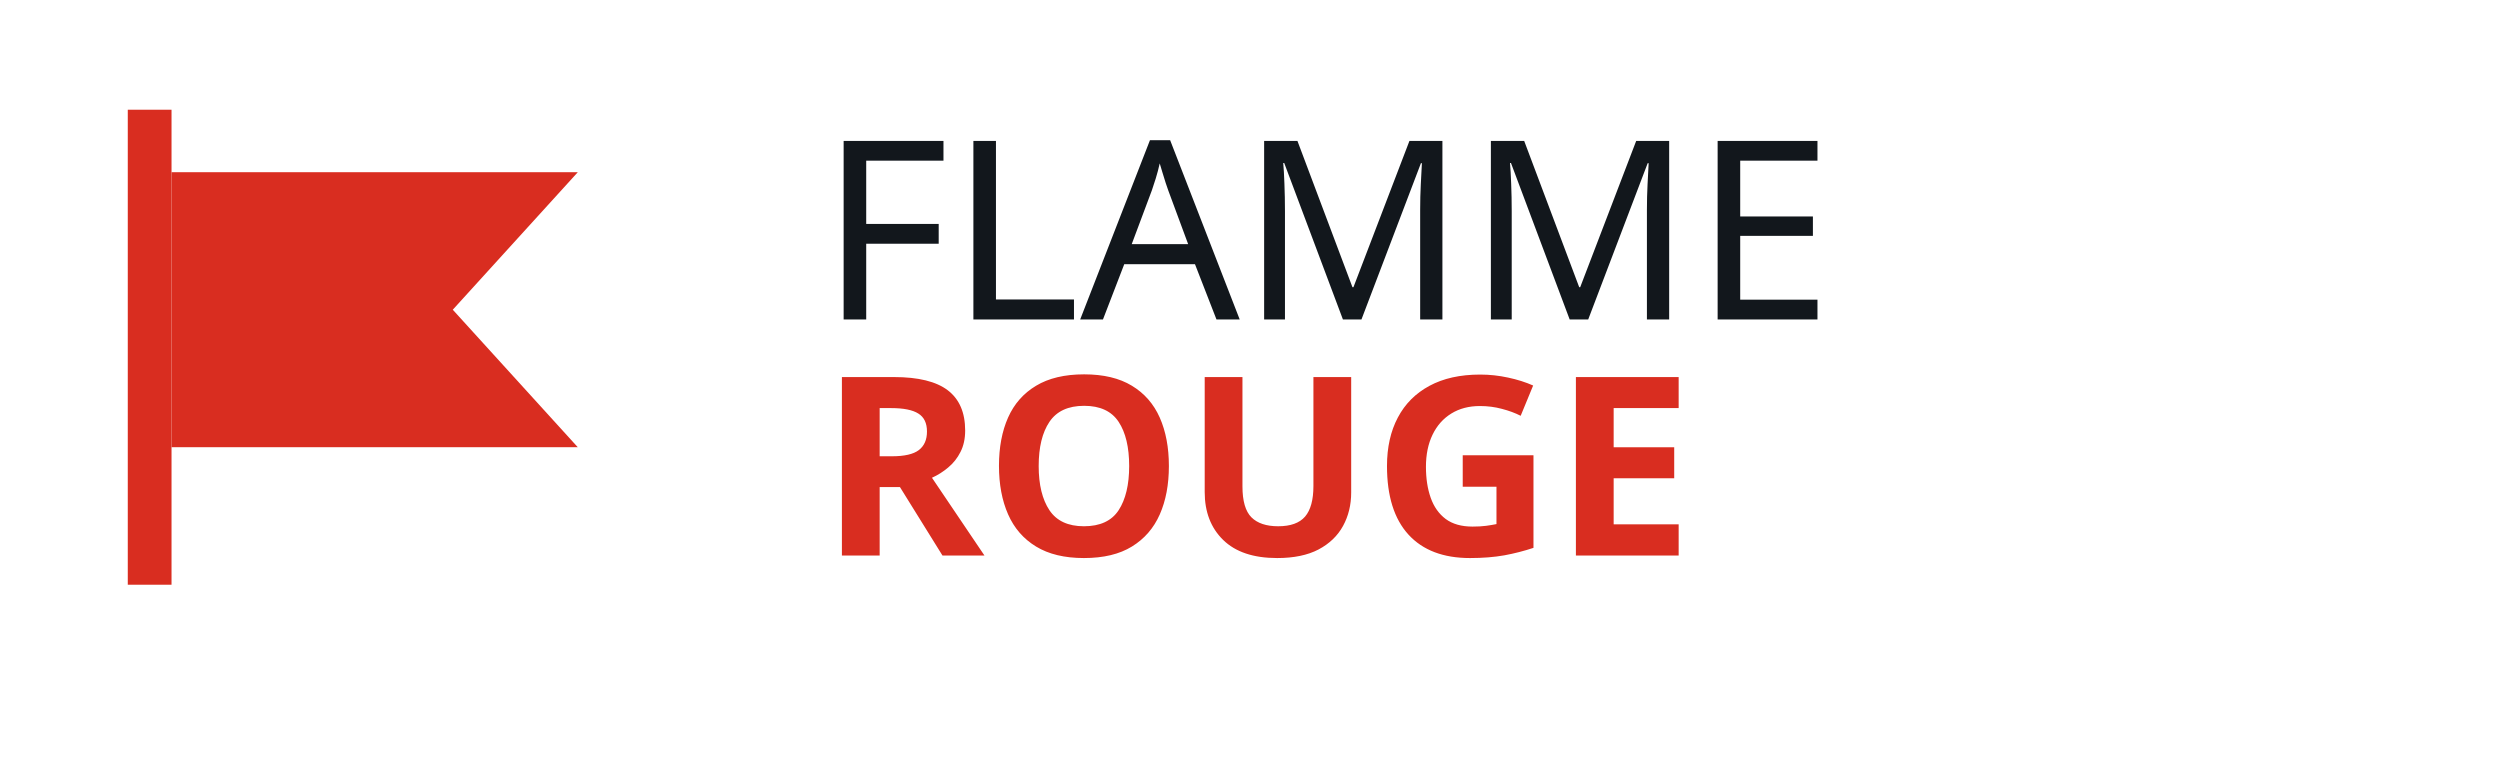
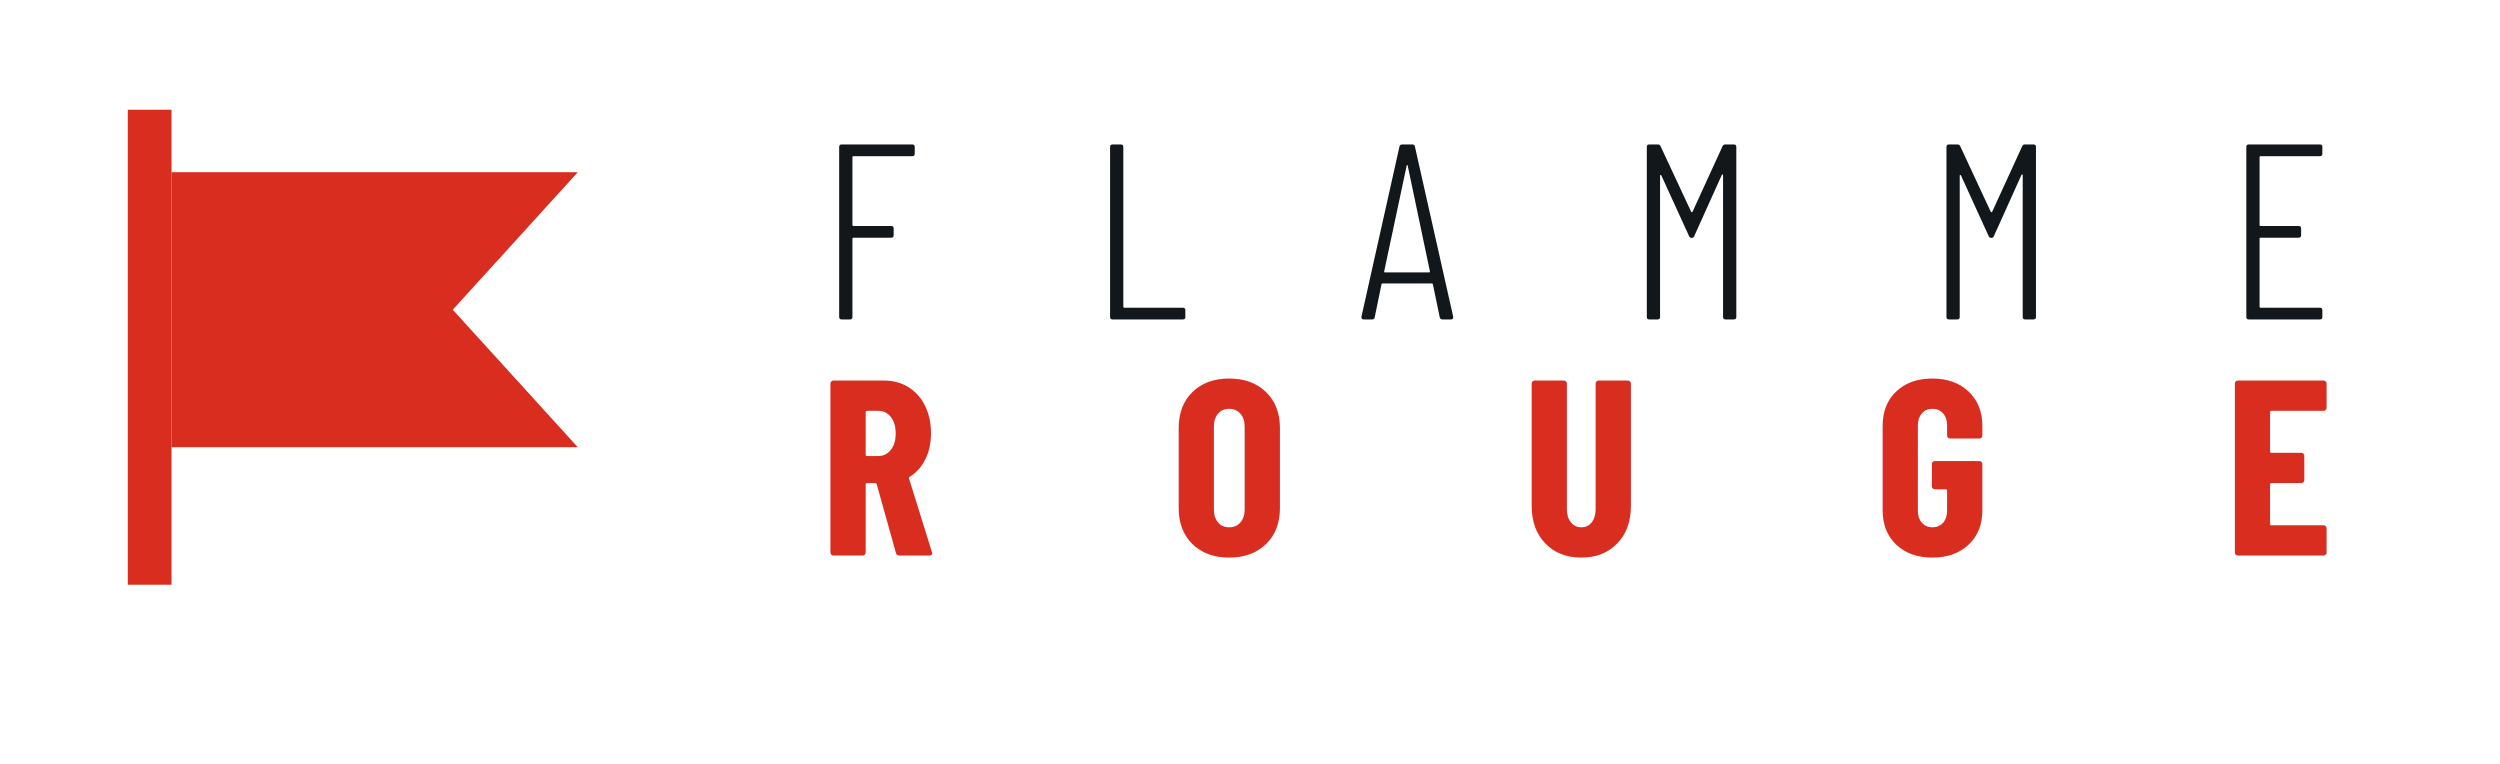
<svg xmlns="http://www.w3.org/2000/svg" viewBox="0 0 360 110" width="360" height="110">
  <g transform="translate(4 5) scale(0.9)">
    <rect x="16" y="12" width="7" height="76" fill="#D92D20" />
    <polygon points="23,22 88,22 68,44 88,66 23,66" fill="#D92D20" />
  </g>
-   <text x="118" y="46" textLength="218" lengthAdjust="spacing" font-family="Barlow Condensed,Barlow,Arial Narrow,sans-serif" font-size="36" font-weight="300" fill="#12171C">FLAMME</text>
-   <text x="118" y="80" textLength="218" lengthAdjust="spacing" font-family="Barlow Condensed,Barlow,Arial Narrow,sans-serif" font-size="36" font-weight="700" fill="#D92D20">ROUGE</text>
+   <path d="M131.72 22.13Q131.72 22.49 131.36 22.49L122.9 22.49Q122.75 22.49 122.75 22.64L122.75 32.39Q122.75 32.54 122.9 32.54L128.33 32.54Q128.69 32.54 128.69 32.9L128.69 33.87Q128.69 34.23 128.33 34.23L122.9 34.23Q122.75 34.23 122.75 34.37L122.75 45.64Q122.75 46 122.39 46L121.2 46Q120.84 46 120.84 45.64L120.84 21.16Q120.84 20.8 121.2 20.8L131.36 20.8Q131.72 20.8 131.72 21.16L131.72 22.13Z M160.21 46Q159.85 46 159.85 45.64L159.85 21.16Q159.85 20.8 160.21 20.8L161.4 20.8Q161.76 20.8 161.76 21.16L161.76 44.16Q161.76 44.31 161.9 44.31L170.33 44.31Q170.69 44.31 170.69 44.67L170.69 45.64Q170.69 46 170.33 46L160.21 46Z M207.71 46Q207.39 46 207.32 45.68L206.34 40.96Q206.34 40.89 206.29 40.85Q206.24 40.82 206.16 40.82L199.11 40.82Q199.04 40.82 198.98 40.85Q198.93 40.89 198.93 40.96L197.96 45.68Q197.92 46 197.56 46L196.37 46Q196.19 46 196.1 45.89Q196.01 45.78 196.05 45.6L201.52 21.12Q201.59 20.8 201.92 20.8L203.36 20.8Q203.72 20.8 203.75 21.12L209.26 45.6L209.26 45.68Q209.26 46 208.94 46L207.71 46ZM199.32 39.09Q199.32 39.23 199.43 39.23L205.8 39.23Q205.91 39.23 205.91 39.09L202.71 23.86Q202.67 23.75 202.64 23.75Q202.6 23.75 202.56 23.86L199.32 39.09Z M248.05 21.05Q248.16 20.8 248.45 20.8L249.67 20.8Q250.03 20.8 250.03 21.16L250.03 45.64Q250.03 46 249.67 46L248.48 46Q248.12 46 248.12 45.64L248.12 25.23Q248.12 25.12 248.05 25.12Q247.98 25.12 247.94 25.19L243.98 33.98Q243.88 34.26 243.62 34.26Q243.34 34.26 243.23 34.01L239.23 25.26Q239.16 25.19 239.11 25.19Q239.05 25.19 239.05 25.3L239.05 45.64Q239.05 46 238.69 46L237.5 46Q237.14 46 237.14 45.64L237.14 21.16Q237.14 20.8 237.5 20.8L238.73 20.8Q239.02 20.8 239.12 21.05L243.52 30.48Q243.55 30.56 243.62 30.56Q243.7 30.56 243.73 30.48L248.05 21.05Z M291.2 21.05Q291.31 20.8 291.59 20.8L292.82 20.8Q293.18 20.8 293.18 21.16L293.18 45.64Q293.18 46 292.82 46L291.63 46Q291.27 46 291.27 45.64L291.27 25.23Q291.27 25.12 291.2 25.12Q291.13 25.12 291.09 25.19L287.13 33.98Q287.02 34.26 286.77 34.26Q286.48 34.26 286.37 34.01L282.38 25.26Q282.31 25.19 282.25 25.19Q282.2 25.19 282.2 25.3L282.2 45.64Q282.2 46 281.84 46L280.65 46Q280.29 46 280.29 45.64L280.29 21.16Q280.29 20.8 280.65 20.8L281.87 20.8Q282.16 20.8 282.27 21.05L286.66 30.48Q286.7 30.56 286.77 30.56Q286.84 30.56 286.88 30.48L291.2 21.05Z M334.42 22.13Q334.42 22.49 334.06 22.49L325.52 22.49Q325.38 22.49 325.38 22.64L325.38 32.39Q325.38 32.54 325.52 32.54L331 32.54Q331.36 32.54 331.36 32.9L331.36 33.87Q331.36 34.23 331 34.23L325.52 34.23Q325.38 34.23 325.38 34.37L325.38 44.16Q325.38 44.31 325.52 44.31L334.06 44.31Q334.42 44.31 334.42 44.67L334.42 45.64Q334.42 46 334.06 46L323.83 46Q323.47 46 323.47 45.64L323.47 21.16Q323.47 20.8 323.83 20.8L334.06 20.8Q334.42 20.8 334.42 21.16L334.42 22.13Z" fill="#12171C" />
+   <path d="M129.52 80Q129.12 80 129.02 79.64L126.24 69.7Q126.17 69.56 126.06 69.56L124.84 69.56Q124.66 69.56 124.66 69.74L124.66 79.57Q124.66 79.75 124.53 79.87Q124.41 80 124.23 80L120.02 80Q119.84 80 119.71 79.87Q119.58 79.75 119.58 79.57L119.58 55.23Q119.58 55.05 119.71 54.93Q119.84 54.8 120.02 54.8L127.29 54.8Q129.27 54.8 130.82 55.75Q132.36 56.71 133.21 58.44Q134.06 60.16 134.06 62.4Q134.06 64.52 133.25 66.14Q132.44 67.76 131 68.66Q130.92 68.7 130.89 68.75Q130.85 68.8 130.89 68.88L134.2 79.5L134.24 79.64Q134.24 80 133.84 80L129.52 80ZM124.84 59.16Q124.66 59.16 124.66 59.34L124.66 65.49Q124.66 65.67 124.84 65.67L126.46 65.67Q127.58 65.67 128.28 64.79Q128.98 63.91 128.98 62.43Q128.98 60.92 128.28 60.04Q127.58 59.16 126.46 59.16L124.84 59.16Z M177 80.29Q173.69 80.29 171.71 78.34Q169.73 76.4 169.73 73.16L169.73 61.64Q169.73 58.4 171.71 56.46Q173.69 54.51 177 54.51Q180.31 54.51 182.31 56.46Q184.31 58.4 184.31 61.64L184.31 73.16Q184.31 76.4 182.31 78.34Q180.31 80.29 177 80.29ZM177 75.93Q178.01 75.93 178.62 75.23Q179.23 74.53 179.23 73.38L179.23 61.42Q179.23 60.27 178.62 59.57Q178.01 58.87 177 58.87Q175.99 58.87 175.4 59.57Q174.8 60.27 174.8 61.42L174.8 73.38Q174.8 74.53 175.4 75.23Q175.99 75.93 177 75.93Z M227.72 80.29Q224.48 80.29 222.52 78.25Q220.56 76.22 220.56 72.84L220.56 55.23Q220.56 55.05 220.68 54.93Q220.81 54.8 220.99 54.8L225.2 54.8Q225.38 54.8 225.51 54.93Q225.63 55.05 225.63 55.23L225.63 73.34Q225.63 74.49 226.21 75.21Q226.78 75.93 227.72 75.93Q228.66 75.93 229.21 75.21Q229.77 74.49 229.77 73.34L229.77 55.23Q229.77 55.05 229.9 54.93Q230.02 54.8 230.2 54.8L234.42 54.8Q234.6 54.8 234.72 54.93Q234.85 55.05 234.85 55.23L234.85 72.84Q234.85 76.22 232.89 78.25Q230.92 80.29 227.72 80.29Z M278.26 80.29Q275.02 80.29 273.06 78.43Q271.1 76.58 271.1 73.48L271.1 61.32Q271.1 58.22 273.06 56.37Q275.02 54.51 278.26 54.51Q281.5 54.51 283.48 56.38Q285.46 58.26 285.46 61.35L285.46 62.72Q285.46 62.9 285.33 63.03Q285.21 63.15 285.03 63.15L280.82 63.15Q280.64 63.15 280.51 63.03Q280.38 62.9 280.38 62.72L280.38 61.28Q280.38 60.2 279.81 59.53Q279.23 58.87 278.26 58.87Q277.32 58.87 276.75 59.53Q276.17 60.2 276.17 61.28L276.17 73.52Q276.17 74.6 276.75 75.27Q277.32 75.93 278.26 75.93Q279.23 75.93 279.81 75.27Q280.38 74.6 280.38 73.52L280.38 70.64Q280.38 70.46 280.2 70.46L278.62 70.46Q278.44 70.46 278.31 70.33Q278.19 70.21 278.19 70.03L278.19 66.82Q278.19 66.64 278.31 66.52Q278.44 66.39 278.62 66.39L285.03 66.39Q285.21 66.39 285.33 66.52Q285.46 66.64 285.46 66.82L285.46 73.48Q285.46 76.58 283.48 78.43Q281.5 80.29 278.26 80.29Z M335.03 58.72Q335.03 58.9 334.9 59.03Q334.78 59.16 334.6 59.16L327.07 59.16Q326.89 59.16 326.89 59.34L326.89 65.02Q326.89 65.2 327.07 65.2L331.39 65.2Q331.57 65.2 331.7 65.33Q331.82 65.46 331.82 65.64L331.82 69.13Q331.82 69.31 331.7 69.43Q331.57 69.56 331.39 69.56L327.07 69.56Q326.89 69.56 326.89 69.74L326.89 75.46Q326.89 75.64 327.07 75.64L334.6 75.64Q334.78 75.64 334.9 75.77Q335.03 75.9 335.03 76.08L335.03 79.57Q335.03 79.75 334.9 79.87Q334.78 80 334.6 80L322.25 80Q322.07 80 321.94 79.87Q321.82 79.75 321.82 79.57L321.82 55.23Q321.82 55.05 321.94 54.93Q322.07 54.8 322.25 54.8L334.6 54.8Q334.78 54.8 334.9 54.93Q335.03 55.05 335.03 55.23L335.03 58.72Z" fill="#D92D20" />
</svg>
